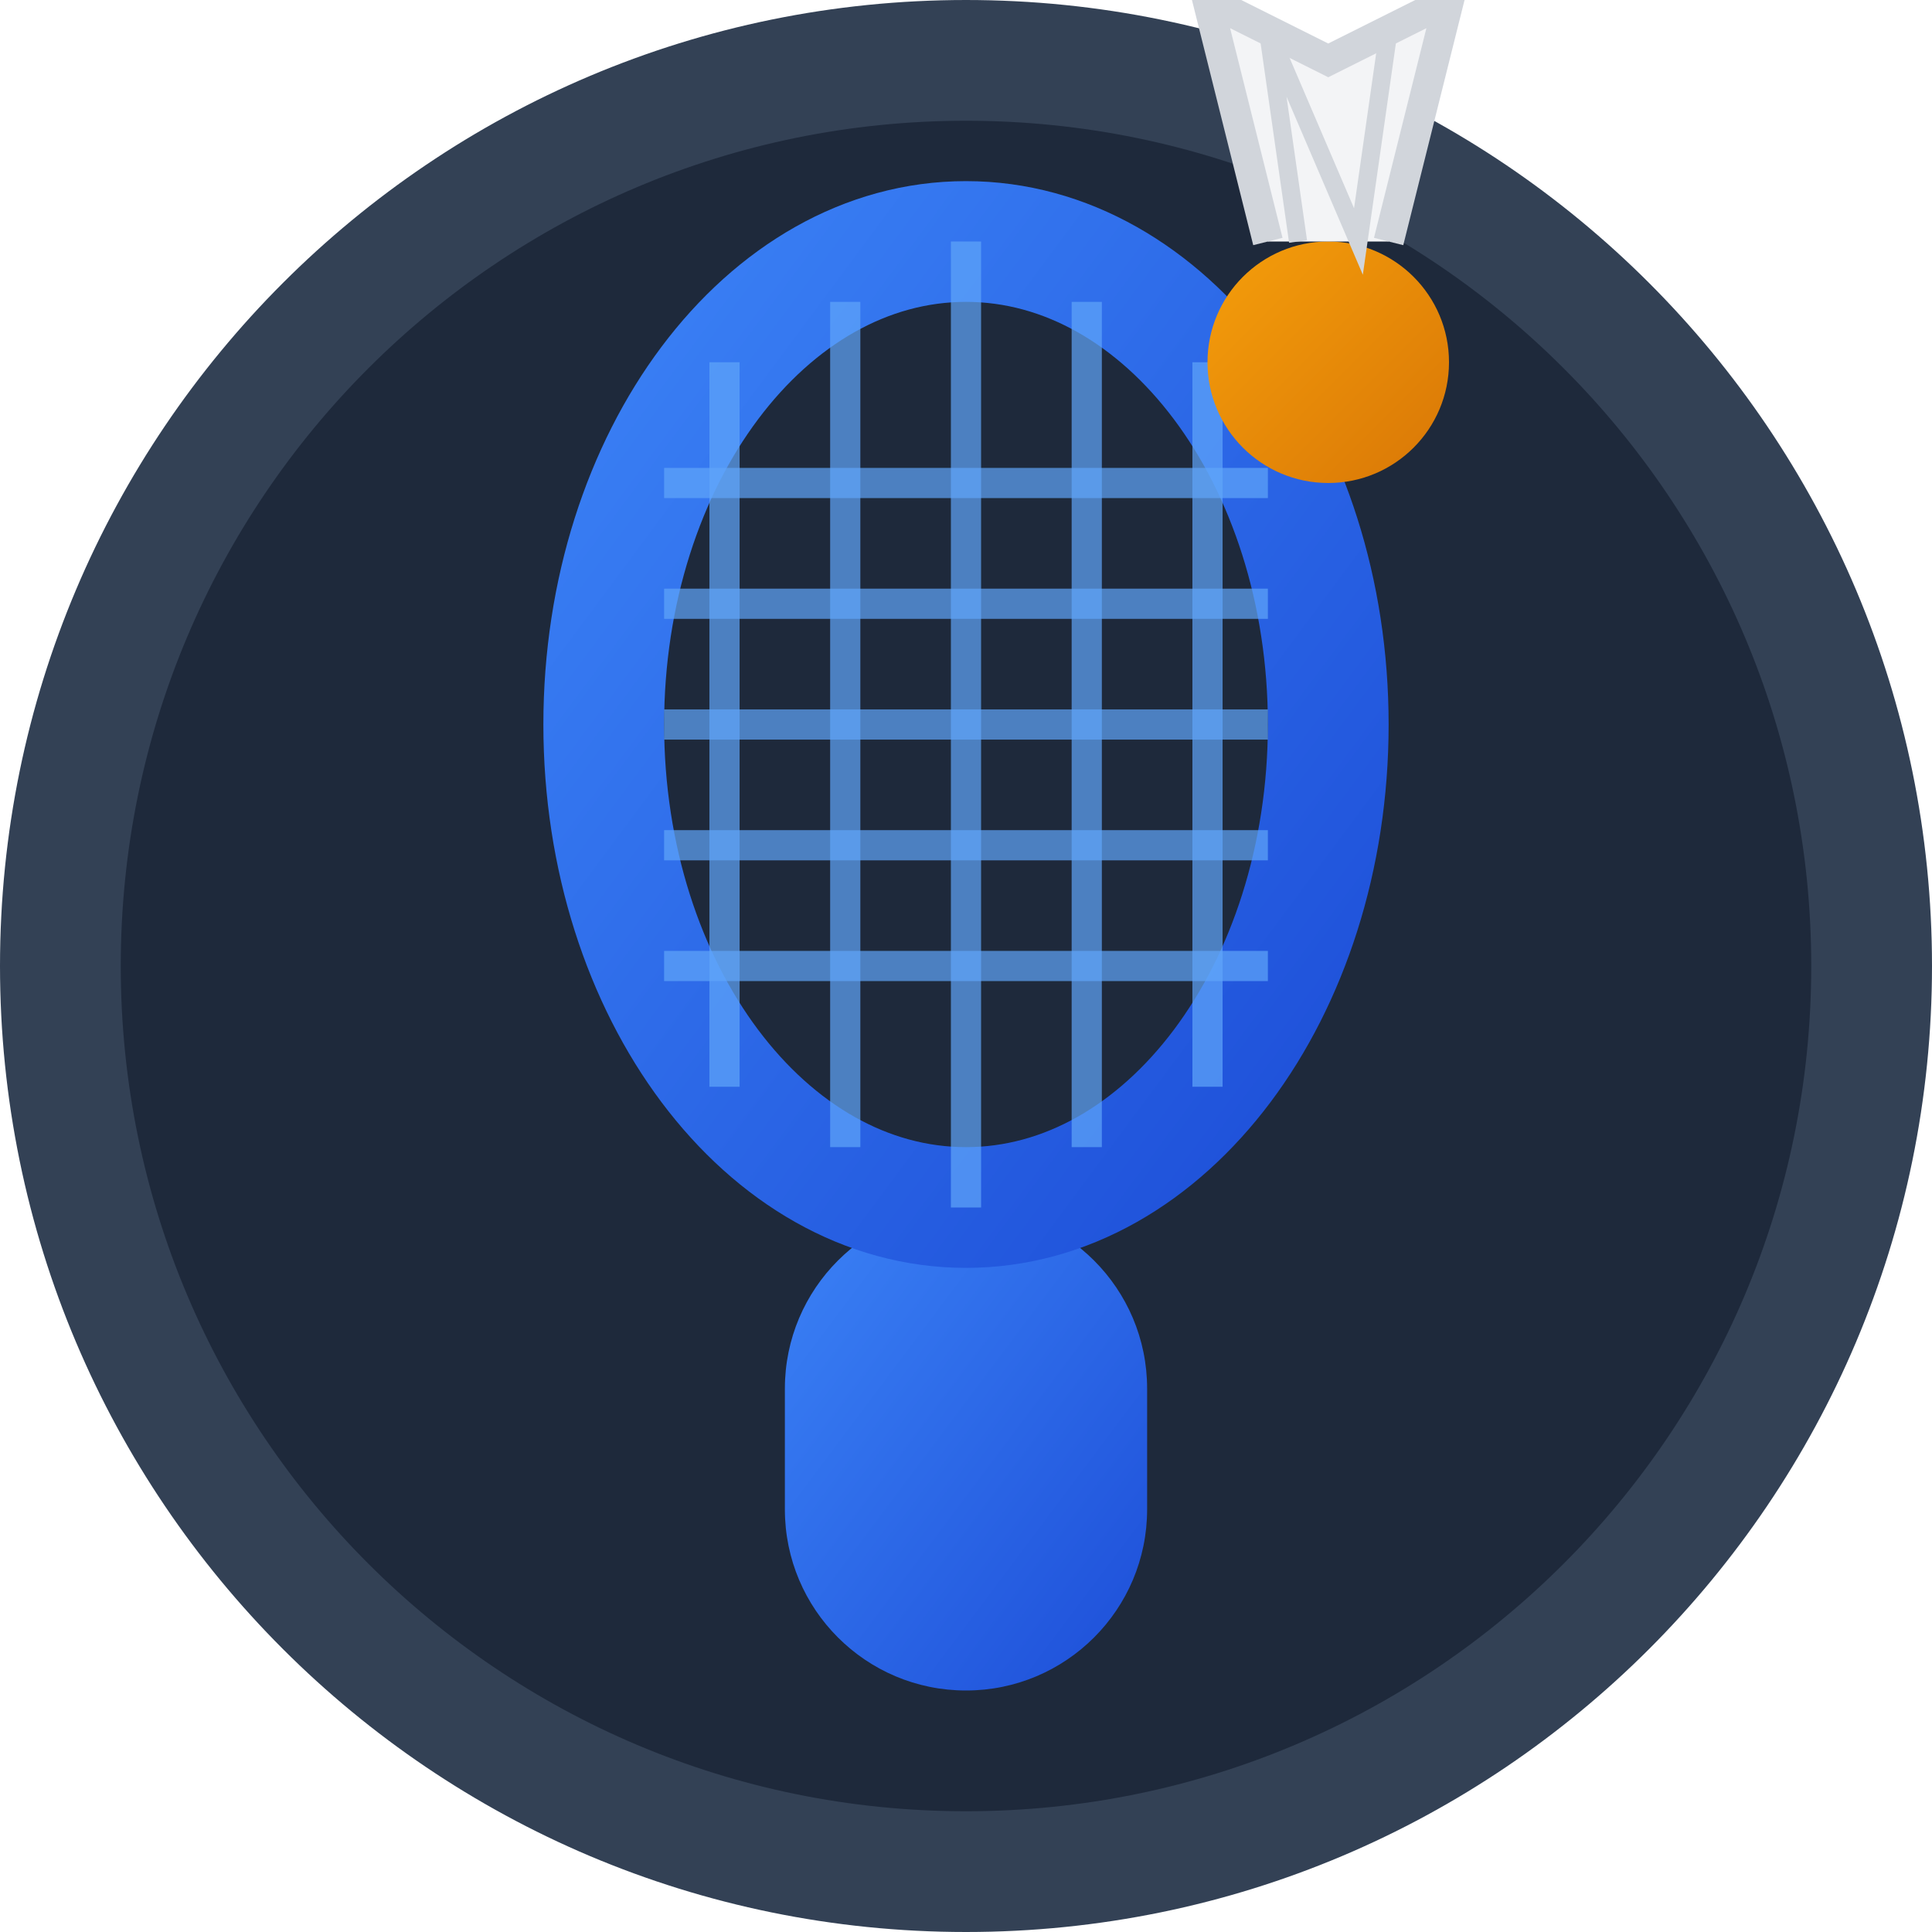
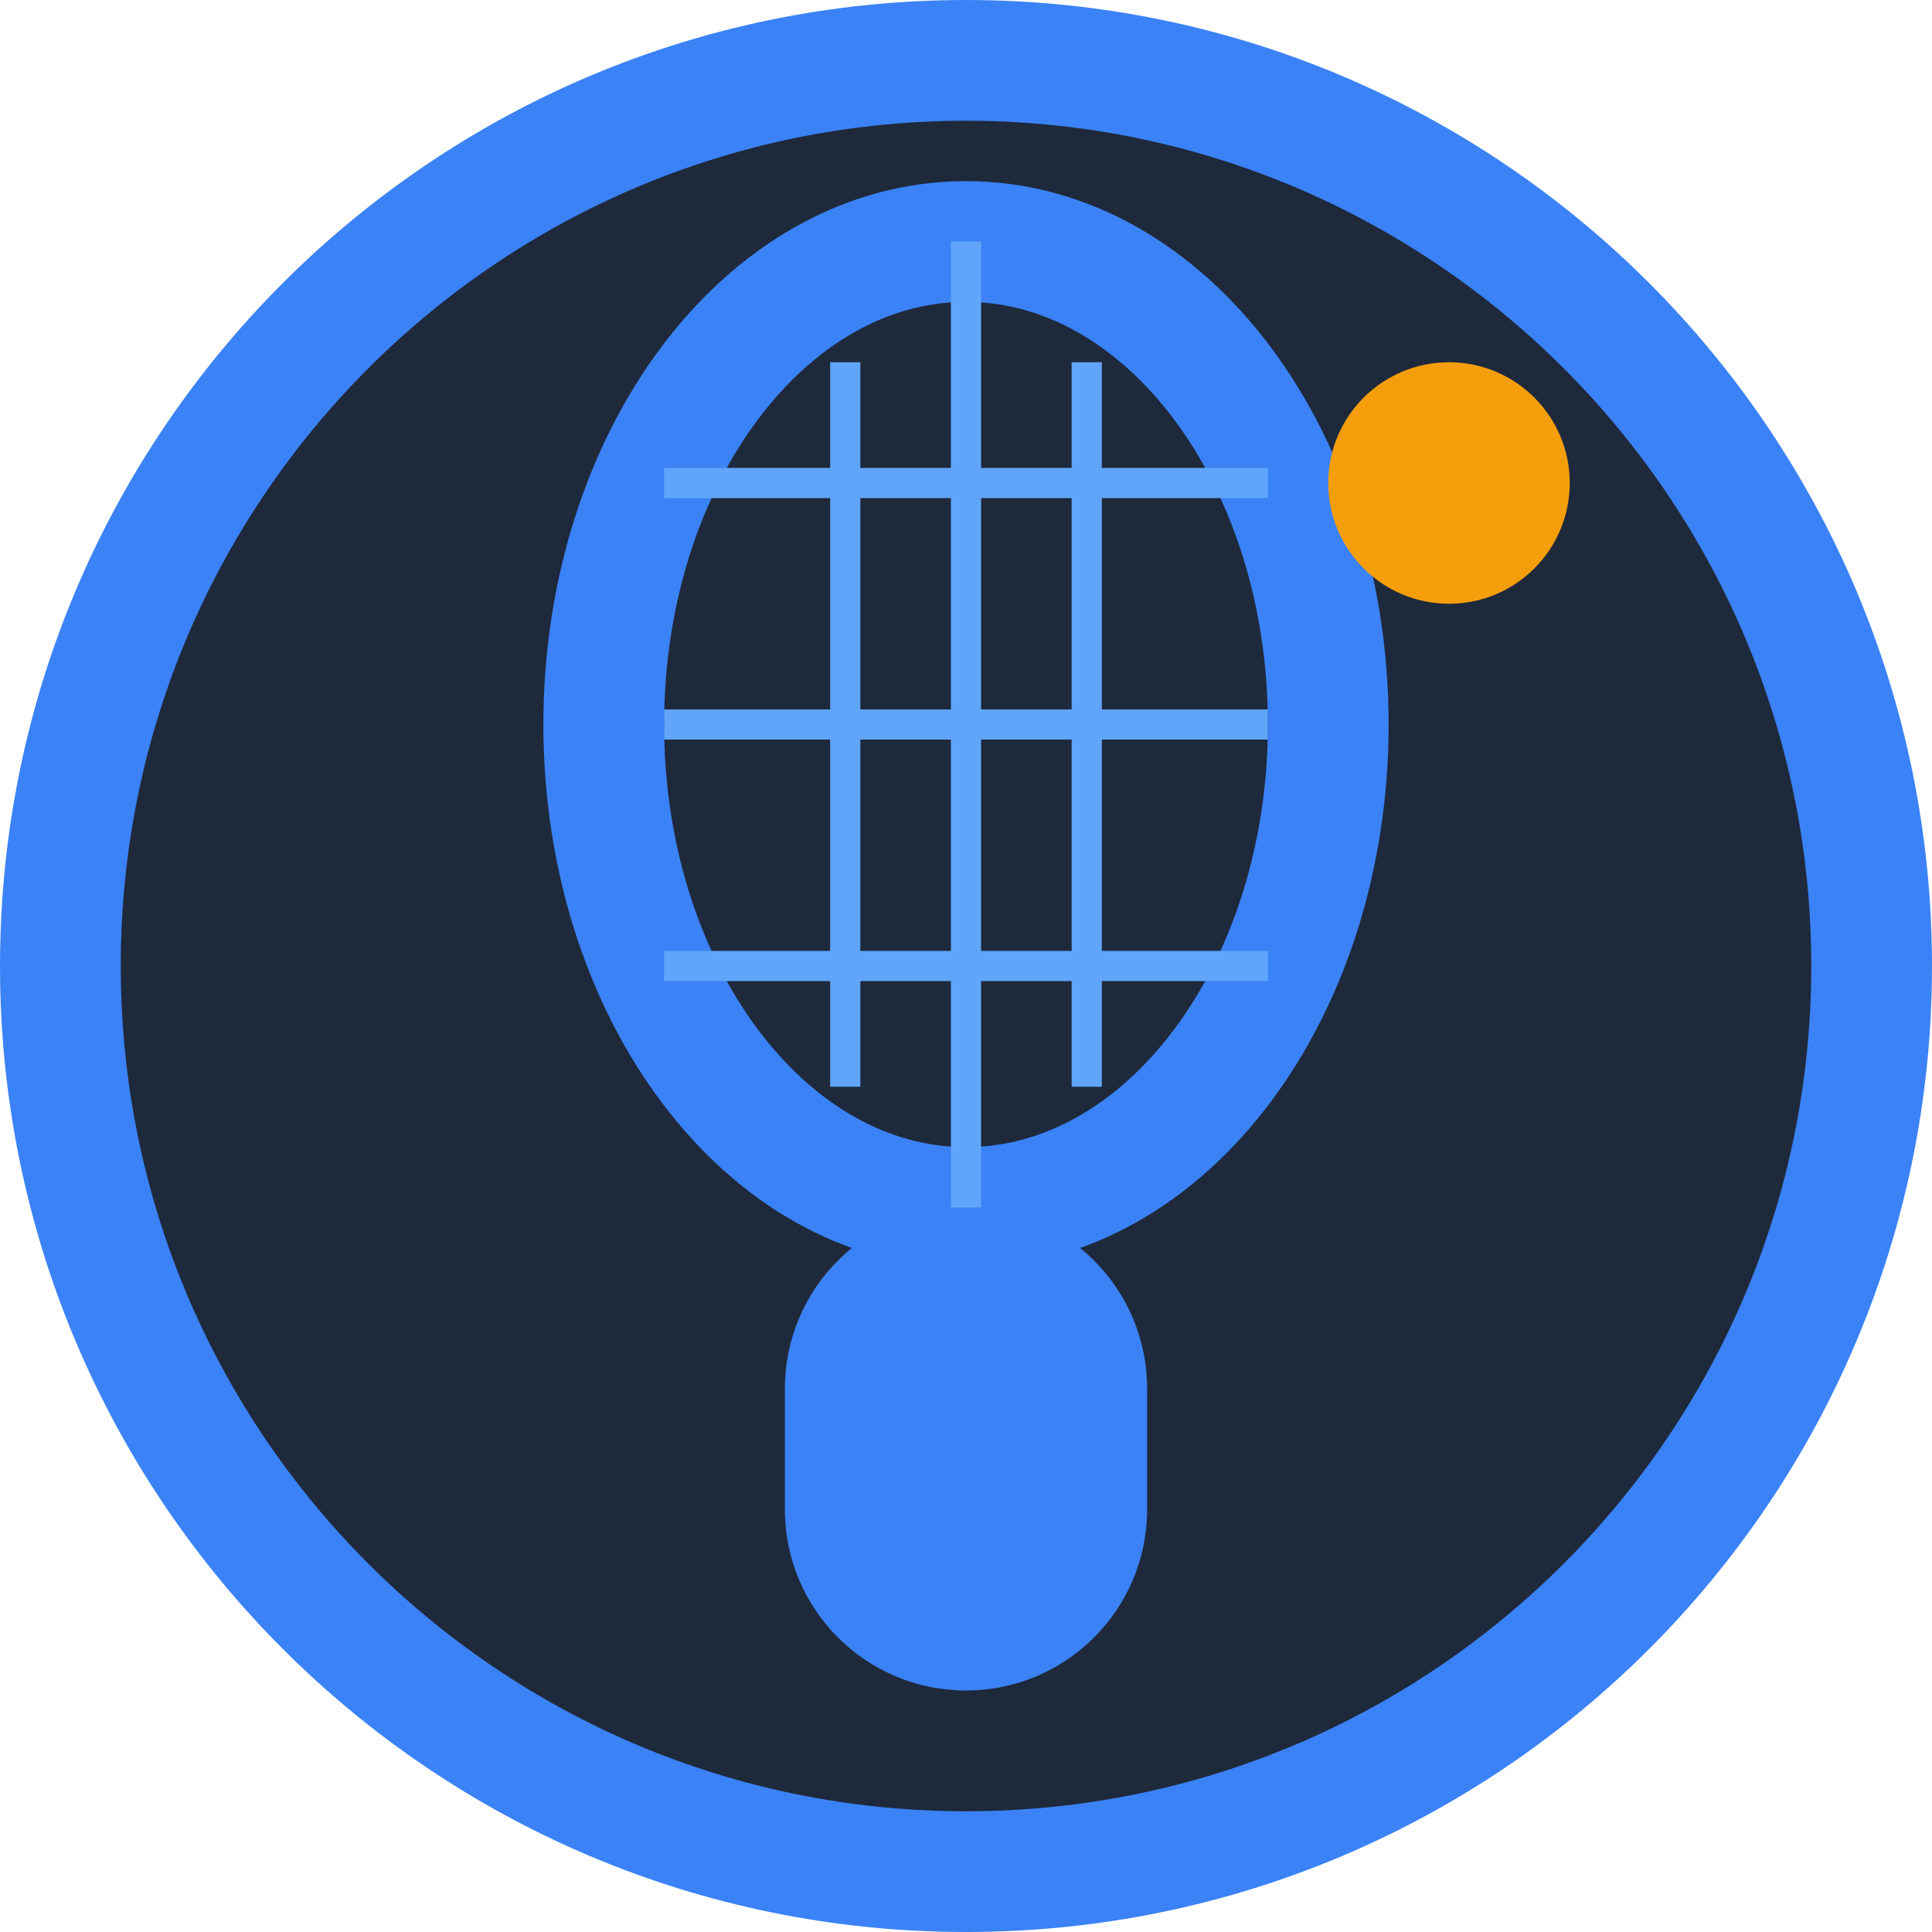
- <svg xmlns="http://www.w3.org/2000/svg" width="32" height="32" viewBox="0 0 32 32" fill="none">
-   <defs>
-     <linearGradient id="racketGradient" x1="0%" y1="0%" x2="100%" y2="100%">
-       <stop offset="0%" style="stop-color:#3B82F6;stop-opacity:1" />
-       <stop offset="100%" style="stop-color:#1D4ED8;stop-opacity:1" />
-     </linearGradient>
-     <linearGradient id="shuttlecockGradient" x1="0%" y1="0%" x2="100%" y2="100%">
-       <stop offset="0%" style="stop-color:#F59E0B;stop-opacity:1" />
-       <stop offset="100%" style="stop-color:#D97706;stop-opacity:1" />
-     </linearGradient>
-   </defs>
-   <circle cx="16" cy="16" r="15" fill="#1E293B" stroke="#334155" stroke-width="2" />
-   <rect x="13" y="20" width="6" height="8" rx="3" fill="url(#racketGradient)" />
-   <ellipse cx="16" cy="12" rx="6" ry="8" fill="none" stroke="url(#racketGradient)" stroke-width="2" />
-   <line x1="11" y1="8" x2="21" y2="8" stroke="#60A5FA" stroke-width="0.5" opacity="0.7" />
-   <line x1="11" y1="10" x2="21" y2="10" stroke="#60A5FA" stroke-width="0.5" opacity="0.7" />
-   <line x1="11" y1="12" x2="21" y2="12" stroke="#60A5FA" stroke-width="0.5" opacity="0.7" />
-   <line x1="11" y1="14" x2="21" y2="14" stroke="#60A5FA" stroke-width="0.5" opacity="0.7" />
-   <line x1="11" y1="16" x2="21" y2="16" stroke="#60A5FA" stroke-width="0.5" opacity="0.7" />
-   <line x1="12" y1="6" x2="12" y2="18" stroke="#60A5FA" stroke-width="0.5" opacity="0.7" />
-   <line x1="14" y1="5" x2="14" y2="19" stroke="#60A5FA" stroke-width="0.5" opacity="0.7" />
-   <line x1="16" y1="4" x2="16" y2="20" stroke="#60A5FA" stroke-width="0.5" opacity="0.7" />
-   <line x1="18" y1="5" x2="18" y2="19" stroke="#60A5FA" stroke-width="0.5" opacity="0.7" />
-   <line x1="20" y1="6" x2="20" y2="18" stroke="#60A5FA" stroke-width="0.5" opacity="0.7" />
-   <g transform="translate(22, 6)">
-     <circle cx="0" cy="0" r="2" fill="url(#shuttlecockGradient)" />
-     <path d="M-1,-2 L-2,-6 L0,-5 L2,-6 L1,-2" fill="#F3F4F6" stroke="#D1D5DB" stroke-width="0.5" />
-     <path d="M-0.5,-2 L-1,-5.5 L0.5,-2 L1,-5.5" stroke="#D1D5DB" stroke-width="0.3" />
-   </g>
+ <svg xmlns="http://www.w3.org/2000/svg" width="32" height="32" viewBox="0 0 32 32">
+   <circle cx="16" cy="16" r="15" fill="#1E293B" stroke="#3B82F6" stroke-width="2" />
+   <rect x="13" y="20" width="6" height="8" rx="3" fill="#3B82F6" />
+   <ellipse cx="16" cy="12" rx="6" ry="8" fill="none" stroke="#3B82F6" stroke-width="2" />
+   <line x1="11" y1="8" x2="21" y2="8" stroke="#60A5FA" stroke-width="0.5" />
+   <line x1="11" y1="12" x2="21" y2="12" stroke="#60A5FA" stroke-width="0.5" />
+   <line x1="11" y1="16" x2="21" y2="16" stroke="#60A5FA" stroke-width="0.5" />
+   <line x1="14" y1="6" x2="14" y2="18" stroke="#60A5FA" stroke-width="0.5" />
+   <line x1="16" y1="4" x2="16" y2="20" stroke="#60A5FA" stroke-width="0.5" />
+   <line x1="18" y1="6" x2="18" y2="18" stroke="#60A5FA" stroke-width="0.5" />
+   <circle cx="24" cy="8" r="2" fill="#F59E0B" />
</svg>
